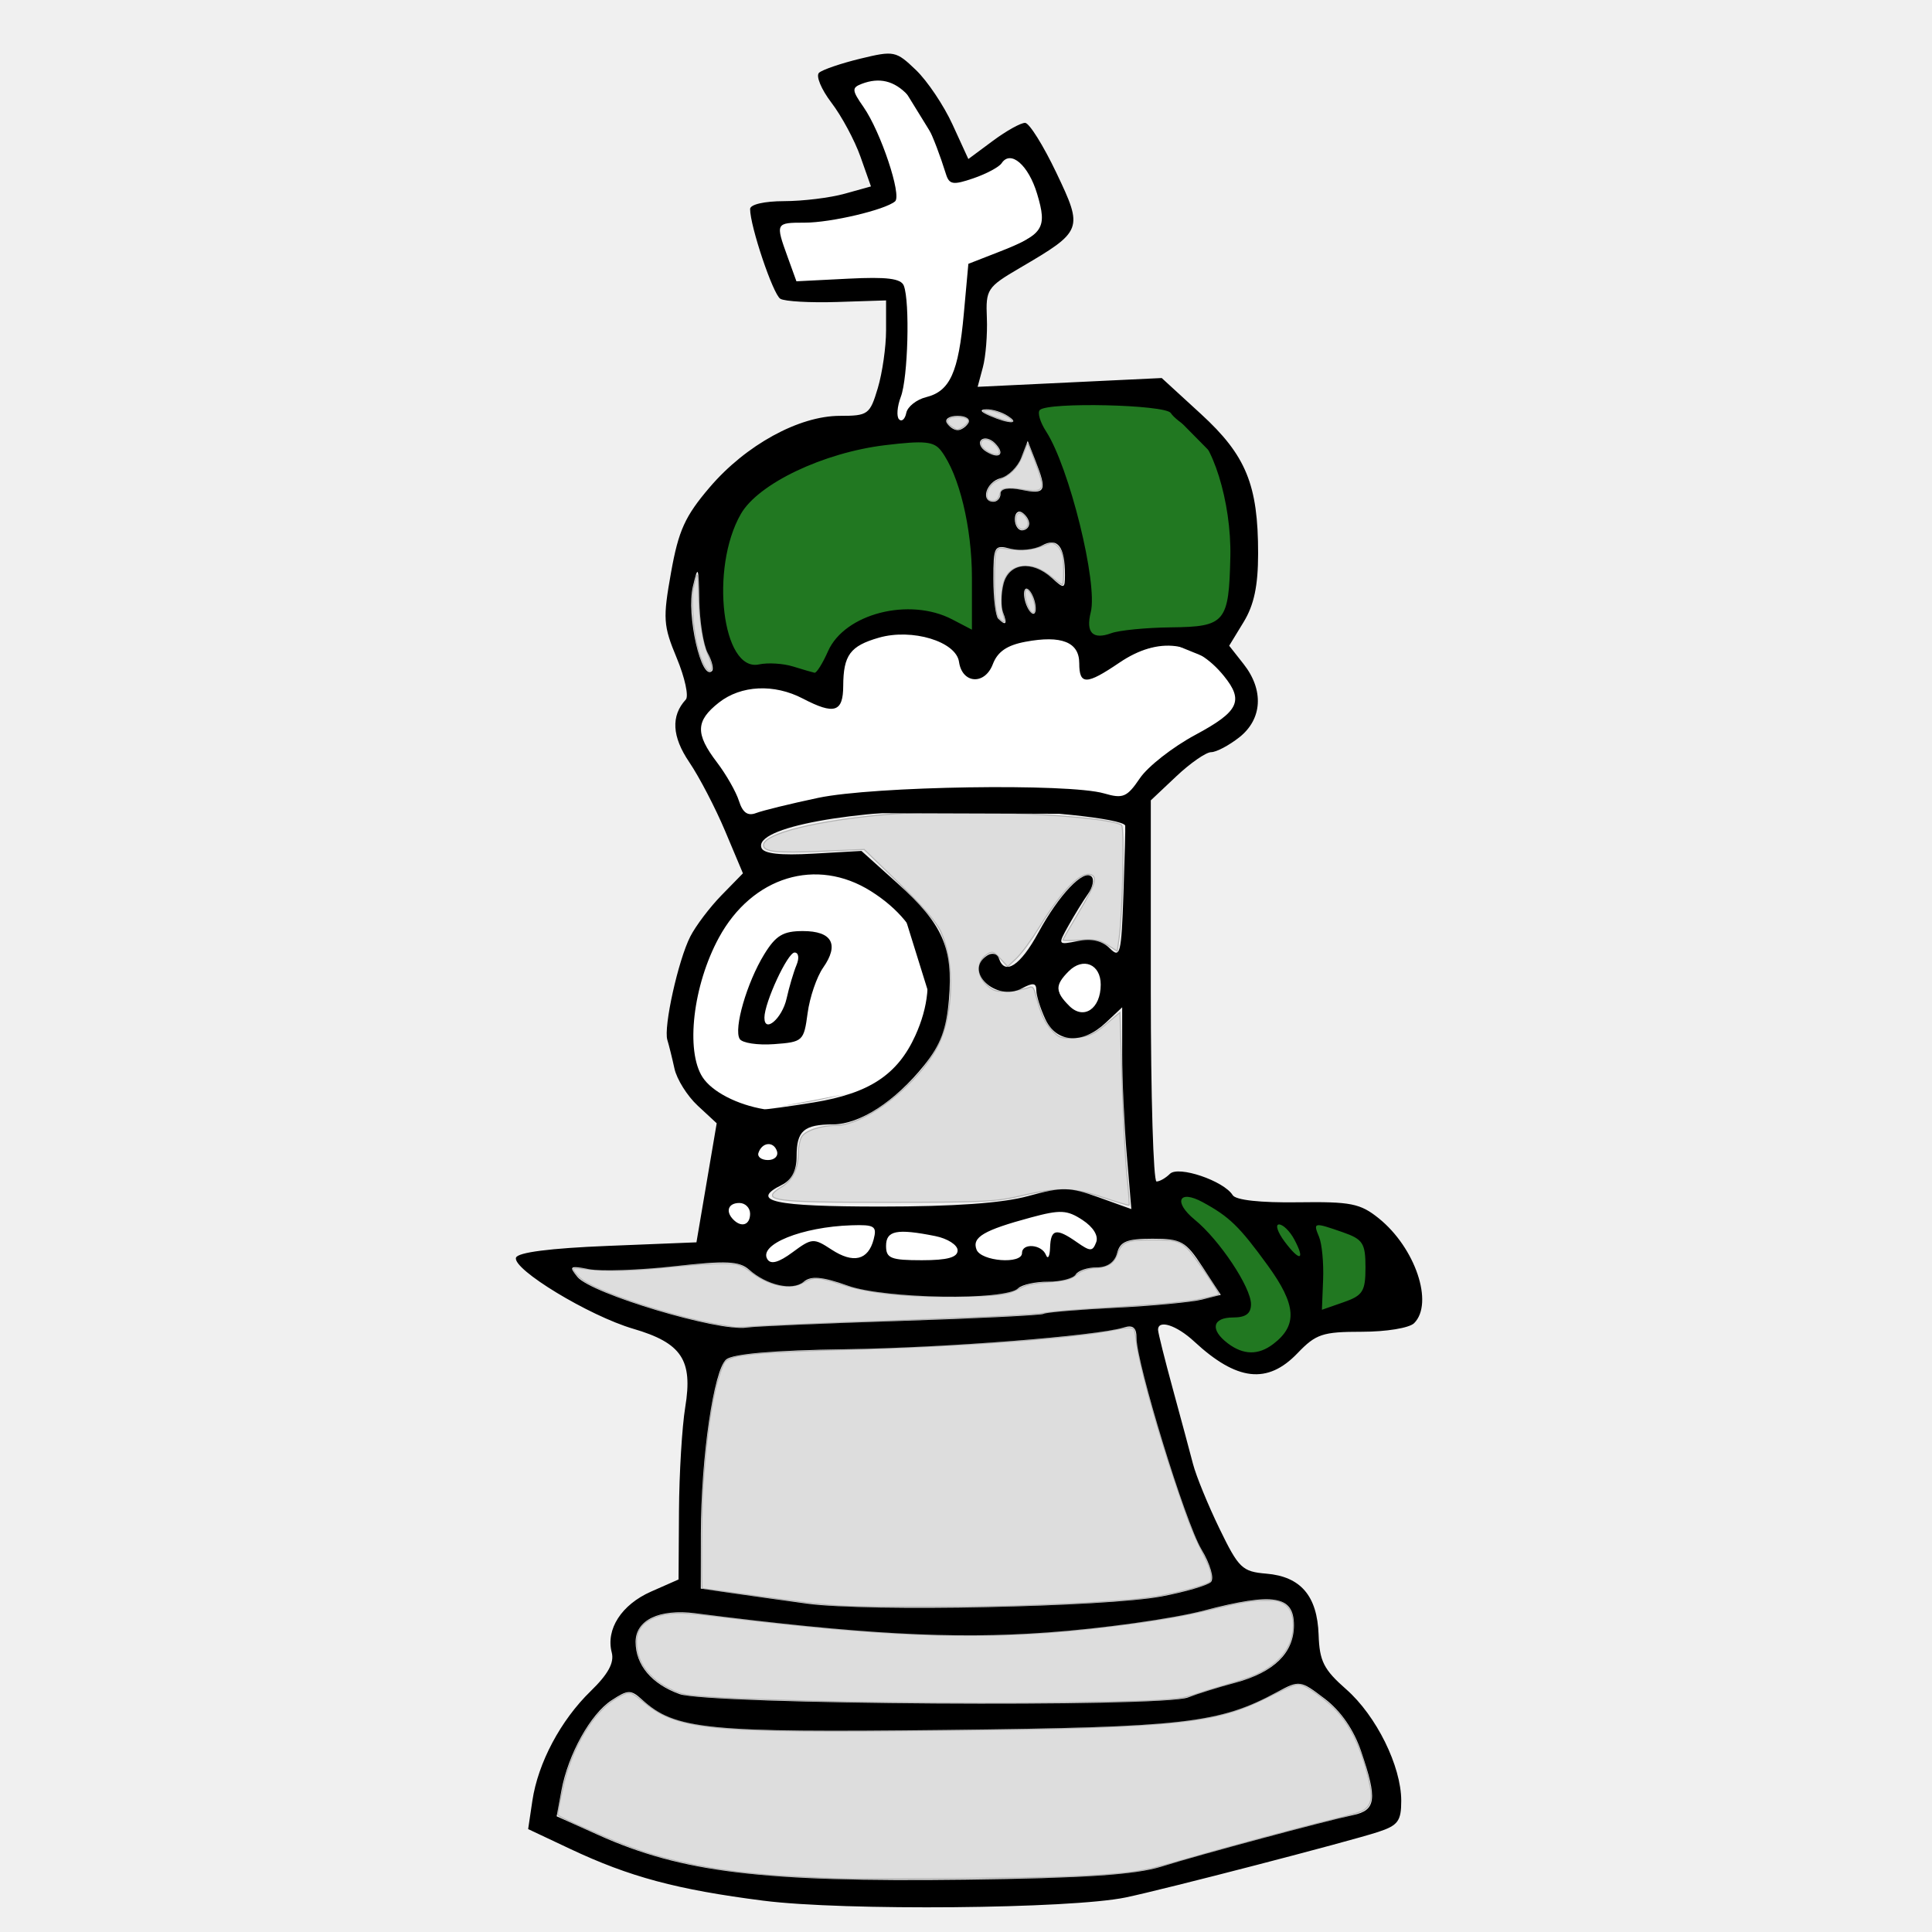
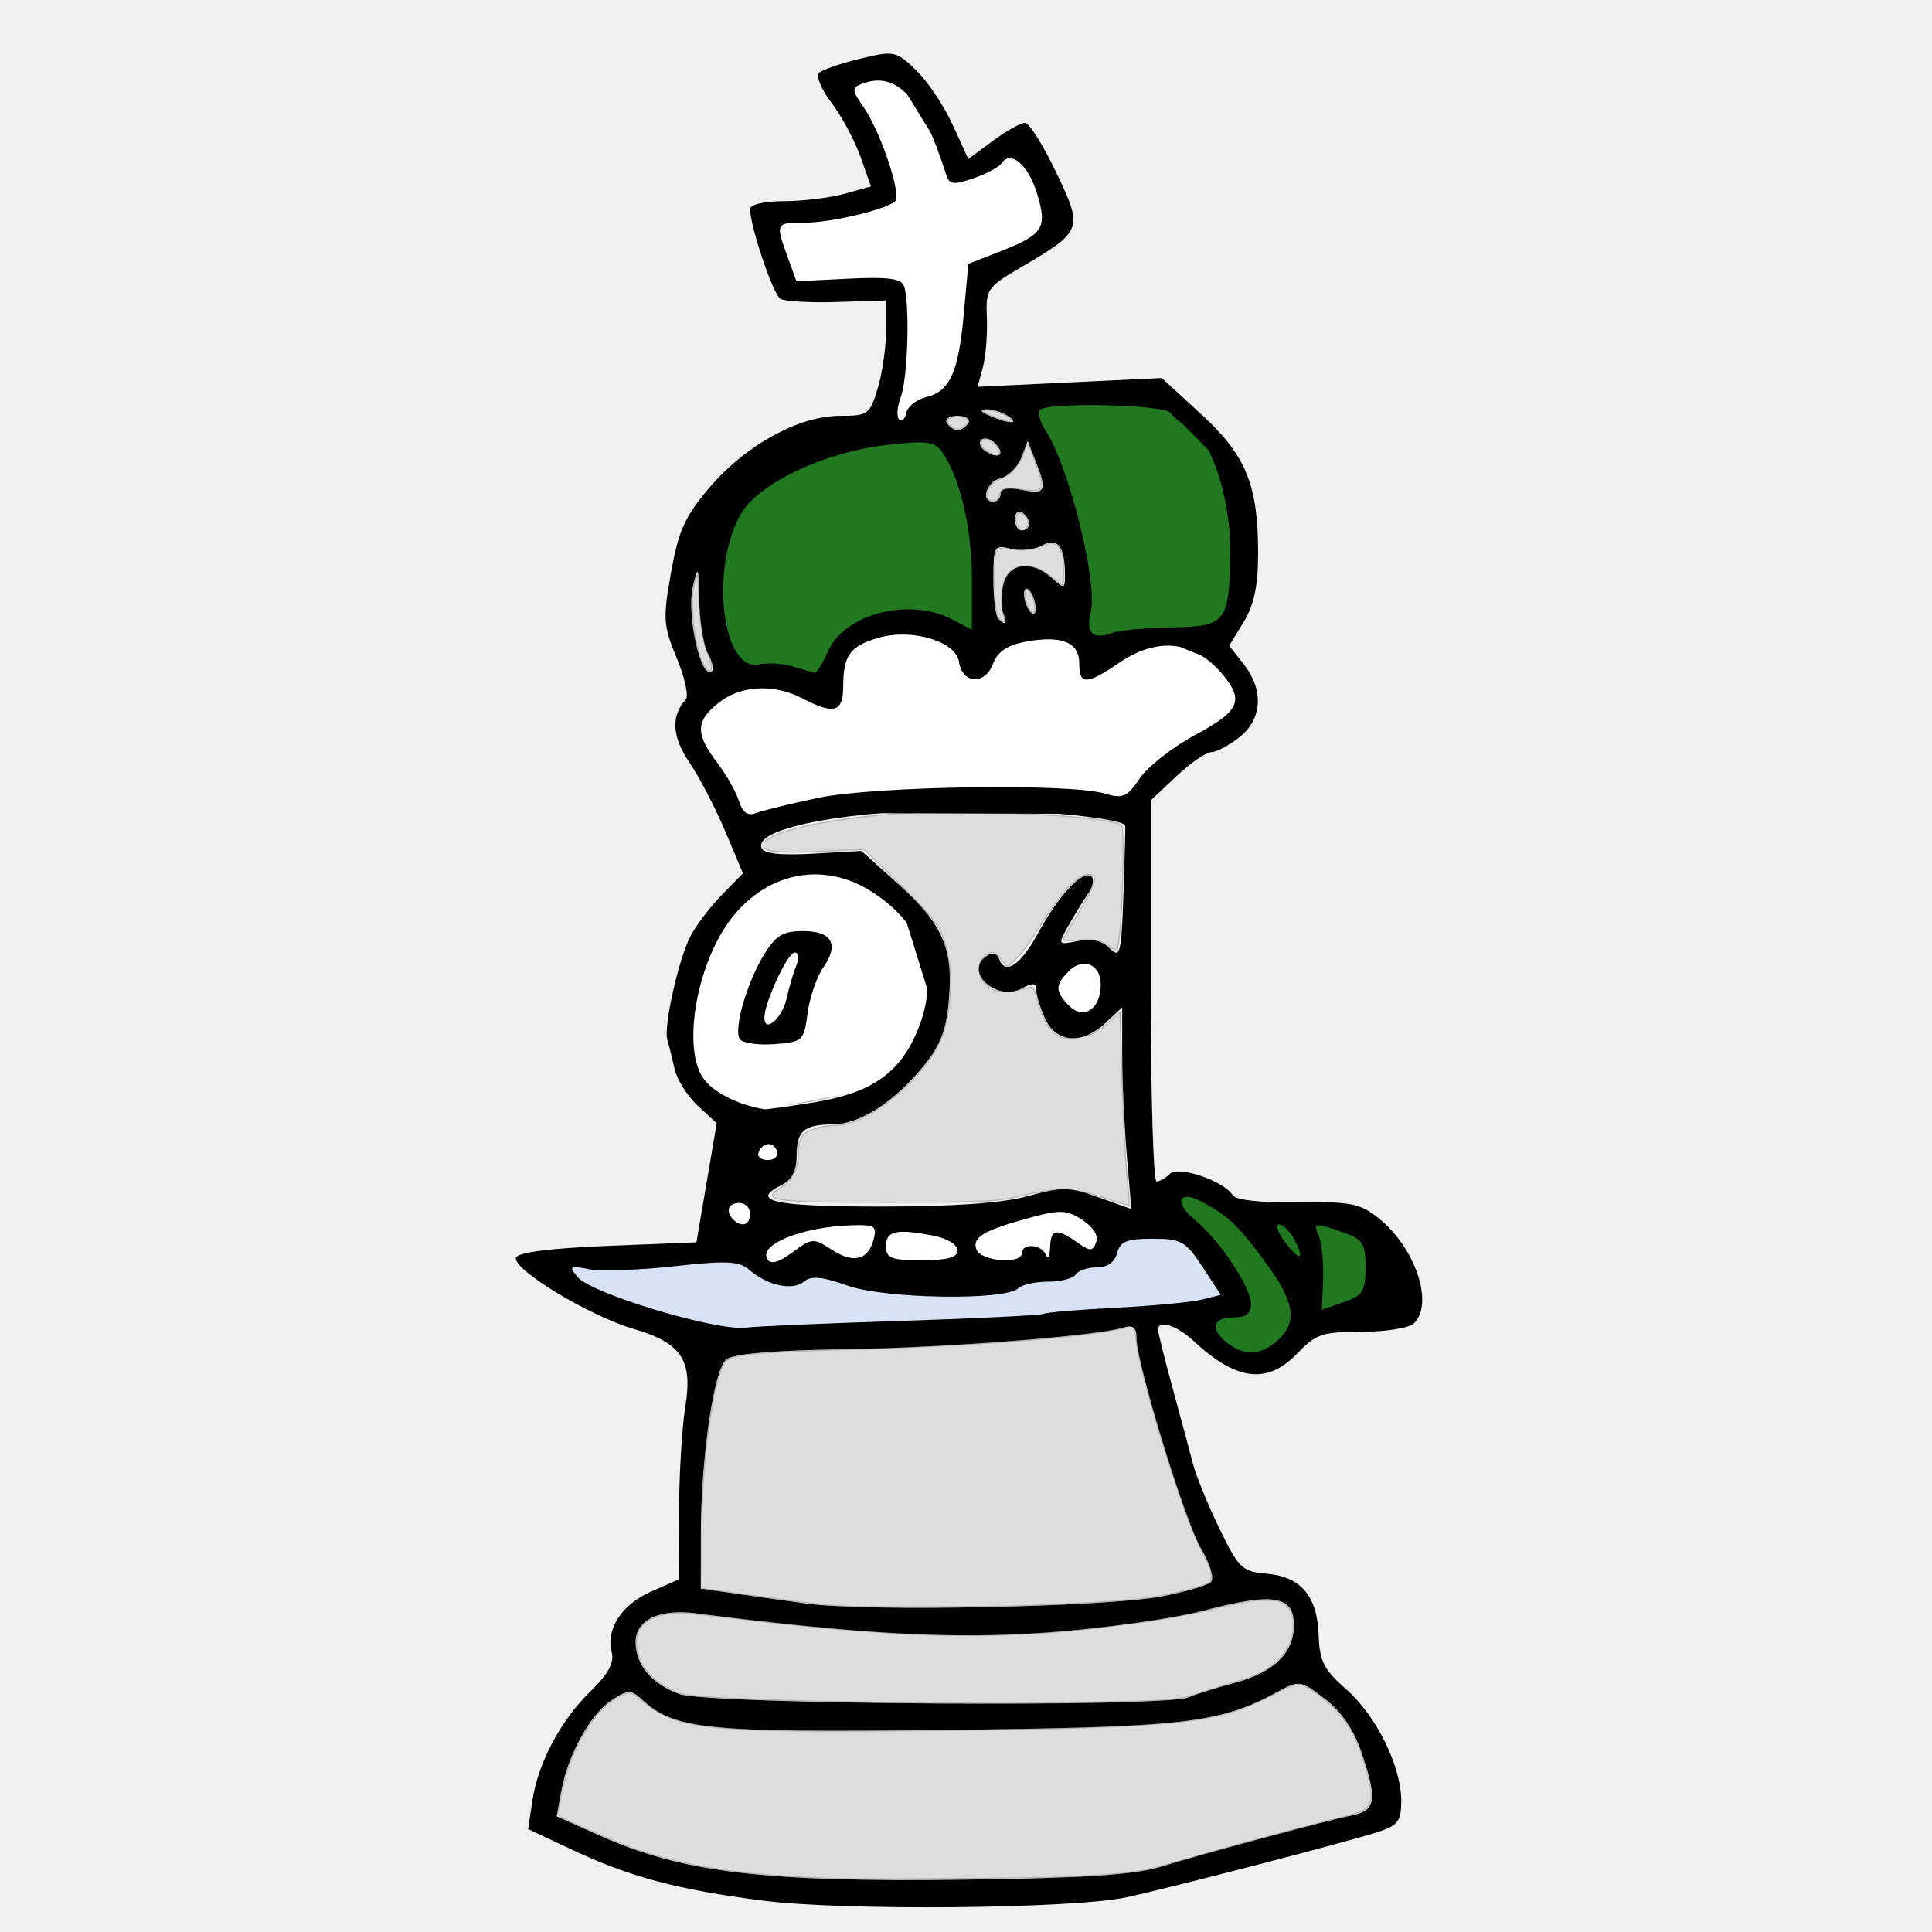
<svg xmlns="http://www.w3.org/2000/svg" id="svg2818" version="1.1" width="270" height="270">
  <defs id="defs2822">
    </defs>
  <path style="fill:#dddddd;fill-opacity:1;stroke:#b3b3b3;stroke-width:0.144;stroke-miterlimit:4;stroke-opacity:1;stroke-dasharray:none" d="m 122.735,11.586 c -0.217,0.003 -0.43,0.032 -0.656,0.062 -0.905,0.121 -1.803,0.365 -2,0.562 -0.208,0.208 0.541,2.185 1.812,4.688 2.154,4.24 3.846,9.743 3.375,10.969 -0.515,1.341 -9.284,3.524 -14.188,3.531 -0.884,0.001 -1.633,0.227 -1.75,0.531 -0.112,0.291 0.317,2.006 0.938,3.781 l 1.125,3.219 7.188,0 c 4.88,0 7.336,0.151 7.656,0.469 0.717,0.712 0.969,8.371 0.406,12.312 -0.271,1.897 -0.606,4.276 -0.719,5.281 l -0.188,1.812 0.844,-1.312 c 0.547,-0.858 1.633,-1.667 3.094,-2.312 1.906,-0.843 2.364,-1.273 3.031,-2.781 0.753,-1.703 1.688,-7.056 2.25,-13 0.234,-2.471 0.363,-2.807 1.281,-3.156 4.241,-1.612 7.364,-3.114 8.188,-3.938 0.848,-0.848 0.927,-1.212 0.719,-2.969 -0.258,-2.18 -2.075,-5.922 -3.219,-6.625 -0.521,-0.32 -0.885,-0.285 -1.406,0.094 -1.621,1.177 -5.197,2.65 -6.531,2.688 -1.352,0.038 -1.497,-0.083 -2.25,-2 -3.487,-8.879 -5.751,-11.956 -9,-11.906 z m 33.969,45.438 c -1.476,-0.019 -3.187,0.003 -4.812,0.031 -3.252,0.057 -6.195,0.194 -6.375,0.375 -0.135,0.135 0.477,1.782 1.375,3.656 3.171,6.617 5.719,16.933 5.719,23.281 0,2.059 0.101,3.882 0.25,4.031 0.354,0.354 0.571,0.324 2.875,-0.156 1.072,-0.223 4.416,-0.56 7.438,-0.75 3.377,-0.213 5.828,-0.565 6.375,-0.906 1.59,-0.993 1.918,-2.594 1.906,-9.094 -0.009,-5.101 -0.162,-6.602 -0.938,-9.312 -1.351,-4.722 -2.625,-6.83 -5.469,-8.938 -2.053,-1.522 -2.831,-1.842 -4.906,-2.062 -0.72,-0.076 -1.961,-0.137 -3.438,-0.156 z m -18.781,0.281 c -0.132,8.64e-4 -0.256,0.032 -0.344,0.062 -0.245,0.086 -0.234,0.108 0.125,0.344 0.218,0.143 1.015,0.486 1.781,0.75 0.766,0.264 1.559,0.468 1.75,0.469 l 0.344,0 -0.312,-0.344 c -0.576,-0.613 -2.421,-1.287 -3.344,-1.281 z m -4.312,0.938 c -1.45,0.105 -1.629,0.822 -0.406,1.531 0.63,0.365 0.49,0.333 1.062,0.094 0.446,-0.186 1.094,-0.829 1.094,-1.094 0,-0.308 -0.928,-0.591 -1.75,-0.531 z m 4,3.156 c -0.338,0.038 -0.531,0.276 -0.531,0.625 0,0.347 0.553,0.9 1.219,1.25 0.237,0.125 0.65,0.247 0.906,0.25 0.405,0.005 0.469,-0.061 0.469,-0.375 0,-0.526 -1.038,-1.603 -1.656,-1.719 -0.142,-0.027 -0.294,-0.044 -0.406,-0.031 z m 5.969,0.594 c -0.028,0.009 -0.074,0.048 -0.094,0.125 -0.051,0.201 -0.31,0.917 -0.594,1.594 -0.65,1.553 -1.542,2.545 -2.906,3.156 -0.519,0.233 -1.096,0.546 -1.281,0.719 -0.694,0.646 -1.012,1.721 -0.625,2.188 0.248,0.299 1.069,0.28 1.344,-0.031 0.122,-0.138 0.258,-0.462 0.312,-0.719 0.055,-0.257 0.229,-0.547 0.375,-0.625 0.343,-0.184 1.743,-0.185 2.719,0 0.42,0.08 1.105,0.146 1.531,0.156 1.666,0.038 1.645,-0.61 -0.219,-5.375 -0.353,-0.903 -0.479,-1.215 -0.562,-1.188 z m -15.531,0.188 c -0.831,0.028 -1.839,0.108 -2.844,0.188 -6.487,0.512 -14.207,3.271 -18.656,6.688 -3.686,2.83 -5.356,7.709 -5.031,14.812 0.151,3.303 0.382,4.554 1.125,6 1.289,2.509 1.832,2.814 5.094,2.875 1.563,0.029 3.286,0.192 3.844,0.375 1.884,0.617 2.527,0.271 4.031,-2.219 0.812,-1.344 2.191,-2.914 3.094,-3.531 3.855,-2.638 10.271,-3.062 14.438,-0.969 1.138,0.571 2.125,1.031 2.219,1.031 0.442,0 0.105,-10.745 -0.438,-13.844 -1.117,-6.387 -3.26,-11.106 -5.156,-11.375 -0.255,-0.036 -0.888,-0.06 -1.719,-0.031 z m 14.406,9.5 c -0.099,0.009 -0.175,0.05 -0.25,0.125 -0.328,0.328 -0.299,1.353 0.062,1.812 0.34,0.432 0.775,0.501 1.156,0.156 0.341,-0.309 0.354,-0.833 0,-1.406 -0.284,-0.46 -0.673,-0.715 -0.969,-0.688 z m 4.5,4.219 c -0.178,0.009 -0.399,0.09 -0.844,0.25 -2.172,0.78 -2.831,0.836 -5.75,0.5 -0.776,-0.089 -0.809,-0.075 -1.062,0.312 -0.23,0.351 -0.271,0.783 -0.312,3.219 -0.046,2.681 0.111,5.067 0.406,5.844 0.072,0.191 0.292,0.478 0.469,0.625 0.6,0.501 0.643,0.357 0.312,-0.875 -0.265,-0.986 -0.256,-2.973 0,-4.062 0.409,-1.737 1.485,-2.608 3.219,-2.594 1.234,0.01 2.197,0.411 3.75,1.656 0.668,0.536 1.261,0.966 1.344,0.938 0.096,-0.033 0.163,-0.747 0.156,-1.969 -0.009,-1.668 -0.064,-2.018 -0.344,-2.656 -0.224,-0.512 -0.48,-0.821 -0.812,-1 -0.233,-0.126 -0.353,-0.196 -0.531,-0.188 z m -49.531,4.469 c -0.067,-0.06 -0.16,0.249 -0.375,1.156 -0.301,1.272 -0.321,1.621 -0.25,3.719 0.112,3.291 0.857,6.62 1.781,8.031 0.225,0.344 0.441,0.529 0.594,0.5 0.431,-0.082 0.368,-0.845 -0.188,-2.188 -0.839,-2.028 -1.325,-5.292 -1.375,-9.25 -0.009,-0.75 -0.07,-1.576 -0.125,-1.812 -0.021,-0.092 -0.04,-0.136 -0.062,-0.156 z m 46.094,2 c -0.047,-0.01 -0.086,0.007 -0.125,0.031 -0.359,0.222 -0.022,2.031 0.531,2.875 0.526,0.802 0.893,0.194 0.625,-1 -0.214,-0.954 -0.704,-1.834 -1.031,-1.906 z m -17.688,6.75 c -1.316,0.025 -2.576,0.203 -3.562,0.531 -3.024,1.004 -3.777,2.024 -4.188,5.688 -0.19,1.697 -0.459,3.25 -0.594,3.469 -0.44,0.713 -2.115,0.421 -5.156,-0.906 -4.085,-1.783 -7.772,-1.859 -10.562,-0.219 -4.053,2.383 -4.402,4.219 -1.625,8.313 0.878,1.295 2.171,3.511 2.875,4.906 0.704,1.396 1.536,2.531 1.844,2.531 0.308,0 2.83,-0.558 5.594,-1.219 6.324,-1.511 11.064,-1.954 24.188,-2.281 9.565,-0.238 15.88,0.022 20.812,0.875 1.28,0.221 1.605,0.093 2.656,-1.094 2.653,-2.995 4.654,-4.621 8.938,-7.281 5.996,-3.723 6.422,-4.78 3.375,-8.25 -2.006,-2.285 -4.364,-3.494 -6.969,-3.562 -2.557,-0.067 -3.969,0.429 -7.438,2.594 -1.362,0.85 -3.061,1.644 -3.75,1.781 -1.196,0.239 -1.247,0.185 -1.5,-1.312 -0.462,-2.731 -0.652,-3.041 -2.125,-3.656 -1.016,-0.425 -2.038,-0.542 -3.5,-0.344 -3.456,0.469 -5.027,1.301 -6.188,3.281 -1.732,2.956 -3.672,2.859 -5.188,-0.281 -0.506,-1.048 -1.41,-2.098 -2.219,-2.562 -1.214,-0.697 -3.526,-1.042 -5.719,-1 z m 7.156,24.375 c -3.336,0.003 -6.432,0.109 -8.844,0.312 -9.92,0.836 -17.438,2.688 -17.438,4.312 0,0.928 1.86,1.115 8.125,0.844 l 5.938,-0.25 4.906,4.75 c 3.283,3.196 5.18,5.404 5.781,6.688 1.996,4.261 1.844,11.567 -0.344,15.938 -2.676,5.346 -10.104,11.169 -14.25,11.188 -2.153,0.009 -4.384,0.767 -4.844,1.625 -0.226,0.422 -0.438,1.362 -0.438,2.125 0,2.221 -0.757,3.859 -2.25,4.781 -3.236,2 -1.757,2.239 15.25,2.219 13.399,-0.016 14.682,-0.104 18.25,-0.938 5.099,-1.191 7.255,-1.127 11.406,0.281 1.888,0.64 3.5,1.114 3.562,1.062 0.063,-0.052 -0.081,-1.993 -0.312,-4.312 -0.231,-2.319 -0.542,-8.342 -0.688,-13.406 l -0.281,-9.219 -1.969,1.656 c -1.662,1.401 -2.317,1.689 -4.188,1.844 -2.058,0.171 -2.313,0.105 -3.375,-1.031 -1.025,-1.097 -1.501,-2.152 -2.344,-5.281 -0.188,-0.698 -0.408,-0.883 -0.906,-0.656 -0.371,0.169 -1.598,0.38 -2.719,0.469 -1.753,0.138 -2.181,0.029 -3.156,-0.875 -1.387,-1.285 -1.396,-3.266 0,-4.188 0.827,-0.546 0.979,-0.503 1.938,0.531 l 1.031,1.125 1.25,-1.188 c 0.683,-0.652 2.092,-2.575 3.125,-4.25 3.255,-5.276 5.856,-7.92 7.281,-7.406 0.91,0.328 0.55,1.448 -1.719,5.25 -1.228,2.058 -2.219,3.788 -2.219,3.875 0,0.087 1.079,0.096 2.406,0 1.955,-0.141 2.681,-0.012 3.812,0.688 l 1.375,0.875 0.25,-1.75 c 0.519,-3.811 0.774,-15.609 0.344,-15.875 -1.65,-1.02 -13.742,-1.823 -23.75,-1.812 z m -19.344,9.062 c -5.418,0.17 -10.549,3.763 -13.594,10.094 -2.496,5.19 -3.554,12.547 -2.312,16.188 0.704,2.064 3.366,4.243 6.344,5.188 1.348,0.427 2.483,0.769 2.531,0.781 0.048,0.013 2.091,-0.249 4.562,-0.594 11.03,-1.538 15.587,-4.96 17.719,-13.281 1.641,-6.407 -1.319,-12.59 -7.875,-16.438 -2.402,-1.41 -4.912,-2.015 -7.375,-1.938 z m -1.469,7.438 c 1.444,-0.036 2.834,0.24 3.469,0.875 1.098,1.098 1.033,1.612 -0.594,5 -0.771,1.605 -1.664,4.298 -2,5.969 -0.654,3.257 -1.276,4.062 -3.125,4.062 -0.609,0 -1.359,0.05 -1.656,0.125 -0.596,0.149 -2.855,-0.027 -4.281,-0.344 -0.755,-0.168 -0.906,-0.48 -0.906,-1.781 0,-3.539 3.088,-10.919 5.375,-12.844 0.798,-0.671 2.275,-1.026 3.719,-1.062 z m -1.094,3.25 c -0.418,0.102 -1.201,1.246 -2.125,3.125 -1.465,2.978 -2.179,5.35 -1.938,6.312 0.141,0.562 0.615,0.478 1.312,-0.25 0.812,-0.847 1.251,-1.843 1.844,-4.062 0.274,-1.026 0.671,-2.345 0.875,-2.938 0.429,-1.242 0.48,-1.966 0.188,-2.156 -0.044,-0.029 -0.097,-0.046 -0.156,-0.031 z m 40.469,1.781 c -0.932,0.046 -2.023,0.738 -2.75,1.969 -0.735,1.244 -0.659,1.63 0.688,3.125 2.141,2.378 4.903,-0.43 3.781,-3.844 -0.238,-0.725 -0.74,-1.125 -1.344,-1.219 -0.126,-0.019 -0.242,-0.038 -0.375,-0.031 z m -43.844,25.219 c -0.525,-0.033 -1.406,0.612 -1.406,1.125 0,0.196 0.473,0.375 1.031,0.375 1.031,0 1.415,-0.93 0.594,-1.438 -0.057,-0.035 -0.144,-0.058 -0.219,-0.062 z m 58.25,7.125 c -0.125,0.006 -0.258,0.018 -0.375,0.062 -0.862,0.328 -0.288,1.337 2,3.5 2.264,2.14 4.275,4.735 5.875,7.562 1.43,2.526 1.776,4.163 1,5.031 -0.371,0.415 -0.531,0.48 -1.969,0.656 -1.57,0.192 -2.088,0.402 -2.375,0.938 -0.53,0.991 1.853,3.235 3.875,3.656 1.621,0.338 2.957,-0.153 4.688,-1.719 2.088,-1.889 2.084,-4.249 -0.031,-7.812 -1.118,-1.884 -4.585,-6.437 -5.938,-7.781 -1.351,-1.343 -3.318,-2.708 -4.938,-3.469 -0.973,-0.457 -1.438,-0.643 -1.812,-0.625 z m -62.719,0.781 c -0.362,8.6e-4 -0.456,0.043 -0.75,0.188 -0.262,0.129 -0.369,0.205 -0.469,0.375 -0.275,0.47 -0.13,1.019 0.438,1.625 0.316,0.338 0.533,0.513 0.875,0.656 0.286,0.12 0.577,0.104 0.844,-0.031 0.383,-0.193 0.625,-0.663 0.625,-1.281 0,-0.628 -0.346,-1.153 -0.906,-1.406 -0.198,-0.089 -0.335,-0.126 -0.656,-0.125 z m 45.125,1.344 c -1.259,-0.064 -2.95,0.328 -6.062,1.25 -3.78,1.119 -5.235,1.824 -5.688,2.75 -0.233,0.477 -0.222,0.574 -0.031,1.031 0.25,0.598 0.975,1.046 2.281,1.344 1.058,0.241 2.778,0.153 3.375,-0.156 0.257,-0.133 0.472,-0.386 0.531,-0.625 0.14,-0.559 0.463,-0.868 1,-0.969 0.904,-0.17 2.018,0.351 2.469,1.156 0.237,0.423 0.33,0.215 0.469,-1.125 0.141,-1.367 0.277,-1.766 0.719,-1.906 0.565,-0.179 1.231,0.082 2.938,1.156 0.94,0.592 1.825,1.094 1.969,1.094 0.338,0 0.844,-0.82 0.844,-1.375 0,-0.906 -1.182,-2.191 -2.781,-3.031 -0.66,-0.347 -1.276,-0.555 -2.031,-0.594 z m 30.312,1.719 c -0.068,0.014 -0.094,0.059 -0.094,0.156 0,0.606 1.153,2.413 2.219,3.469 0.663,0.657 0.708,0.702 0.75,0.406 0.072,-0.506 -0.906,-2.397 -1.656,-3.188 -0.54,-0.569 -1.014,-0.885 -1.219,-0.844 z m -58.406,0.031 c -0.386,-0.007 -0.844,0.007 -1.375,0.031 -0.66,0.03 -1.547,0.084 -1.969,0.125 -3.595,0.346 -6.904,1.286 -8.656,2.469 -0.417,0.281 -0.911,0.797 -1.031,1.062 -0.231,0.509 -0.071,1.111 0.406,1.375 0.056,0.031 0.201,0.031 0.312,0.031 0.708,0.001 1.326,-0.307 3.625,-1.938 0.709,-0.503 1.409,-0.865 1.812,-0.938 0.627,-0.112 1.254,0.129 2.719,1.062 1.314,0.838 2.226,1.201 3.094,1.25 0.835,0.048 1.426,-0.166 1.969,-0.75 0.686,-0.738 1.287,-2.698 1,-3.25 -0.182,-0.35 -0.748,-0.511 -1.906,-0.531 z m 64.125,0.094 c -0.433,0 -0.463,0.086 -0.031,1.438 0.497,1.556 0.71,3.934 0.594,7.312 l -0.125,2.844 1.938,-0.688 c 2.3,-0.811 2.969,-1.143 3.406,-1.781 0.451,-0.658 0.656,-2.153 0.562,-4.094 -0.087,-1.8 -0.361,-2.613 -1.062,-3.125 -0.775,-0.566 -4.498,-1.906 -5.281,-1.906 z m -58.062,0.844 c -1.373,-0.004 -1.975,0.244 -2.312,0.969 -0.106,0.228 -0.107,0.376 -0.125,0.812 -0.028,0.673 0.034,1.06 0.25,1.344 0.358,0.469 0.971,0.653 2.5,0.75 1.027,0.065 4.098,-0.002 4.844,-0.094 1.148,-0.141 1.803,-0.347 2.094,-0.688 0.347,-0.405 0.292,-0.742 -0.219,-1.25 -0.473,-0.47 -1.138,-0.826 -2.062,-1.094 -0.721,-0.209 -2.19,-0.472 -4.062,-0.719 -0.112,-0.015 -0.516,-0.03 -0.906,-0.031 z m 34.656,1.094 c -3.536,0.003 -4.188,0.268 -4.812,1.938 -0.197,0.528 -0.492,0.996 -0.781,1.25 -0.479,0.42 -1.529,0.75 -2.438,0.75 -0.754,0 -1.904,0.403 -2.406,0.844 -0.72,0.632 -1.474,0.879 -3.188,1.031 -3.037,0.27 -3.703,0.397 -4.75,0.906 -1.284,0.624 -1.348,0.659 -2.719,0.906 -0.76,0.137 -2.723,0.227 -5.812,0.281 -7.214,0.127 -12.425,-0.403 -16.375,-1.656 -3.322,-1.054 -3.875,-1.104 -5.25,-0.375 -0.672,0.356 -1.247,0.542 -1.812,0.594 -1.676,0.152 -3.754,-0.532 -5.562,-1.875 -1.619,-1.203 -1.907,-1.293 -4.375,-1.281 -1.192,0.006 -3.864,0.165 -5.969,0.375 -7.083,0.708 -9.684,0.754 -13.875,0.281 -0.976,-0.11 -0.981,0.126 -0.062,1.094 0.505,0.532 1.071,0.899 2.188,1.438 4.138,1.995 12.671,4.58 17.719,5.375 0.789,0.124 1.584,0.277 1.781,0.312 0.371,0.067 1.109,0.019 5.25,-0.219 1.342,-0.077 6.002,-0.277 10.344,-0.438 21.674,-0.802 25.763,-0.992 28.125,-1.344 1.538,-0.229 3.048,-0.359 10.125,-0.812 5.406,-0.347 8.779,-0.642 10.531,-0.938 1.38,-0.233 3.373,-0.686 3.5,-0.812 0.148,-0.148 -3.616,-5.633 -4.375,-6.375 -1.128,-1.103 -1.756,-1.253 -5,-1.25 z m -3.25,12.281 c -0.392,0.013 -0.967,0.084 -1.75,0.25 -5.671,1.201 -20.996,2.351 -37.625,2.812 -12.743,0.353 -16.206,0.697 -17.031,1.688 -0.332,0.398 -1.014,2.444 -1.406,4.188 -0.775,3.445 -1.372,8.44 -1.719,14.156 -0.157,2.582 -0.208,13.344 -0.062,13.344 0.05,0 3.525,0.474 7.719,1.062 7.287,1.023 10.175,1.353 13.344,1.438 3.98,0.106 18.344,0.059 22.188,-0.062 8.391,-0.266 14.988,-0.655 18.656,-1.094 3.235,-0.387 8.609,-1.734 9.062,-2.281 0.235,-0.283 0.211,-1.13 -0.062,-1.906 -0.117,-0.331 -0.666,-1.534 -1.219,-2.656 -1.167,-2.371 -1.737,-3.81 -3.469,-8.938 -2.832,-8.385 -5.221,-17.049 -5.594,-20.344 -0.079,-0.699 -0.221,-1.359 -0.312,-1.469 -0.113,-0.136 -0.326,-0.2 -0.719,-0.188 z m 19.031,38.094 c -1.912,0.015 -3.419,0.275 -7.594,1.281 -4.021,0.969 -7.682,1.583 -13.781,2.344 -16.422,2.048 -29.562,1.727 -54.844,-1.344 -4.823,-0.586 -6.431,-0.628 -8.031,-0.219 -2.463,0.63 -3.584,1.852 -3.562,3.844 0.029,2.723 1.721,5.039 4.719,6.5 1.366,0.666 1.934,0.81 4.094,1 4.588,0.404 19.774,0.842 31.062,0.906 2.763,0.016 6.574,0.046 8.469,0.062 4.889,0.042 20.445,-0.199 23.688,-0.375 3.478,-0.188 4.762,-0.389 6.188,-0.906 0.632,-0.229 2.353,-0.754 3.844,-1.188 1.491,-0.433 3.211,-0.979 3.812,-1.219 3.819,-1.521 5.906,-4.046 5.906,-7.156 0,-1.675 -0.501,-2.676 -1.594,-3.219 -0.567,-0.281 -0.864,-0.325 -2.375,-0.312 z m 4.531,11.75 c -0.106,0.014 -0.229,0.026 -0.375,0.062 -0.356,0.09 -1.86,0.789 -3.344,1.531 -2.888,1.445 -4.667,2.123 -7.094,2.719 -5.993,1.472 -16.103,1.961 -45.875,2.188 -25.593,0.194 -30.158,-0.334 -34.594,-4 -0.582,-0.481 -1.261,-0.987 -1.531,-1.125 -0.616,-0.314 -1.025,-0.227 -2.406,0.594 -2.759,1.639 -5.356,5.563 -6.844,10.312 -0.402,1.284 -1.281,5.305 -1.281,5.875 0,0.204 0.898,0.658 4.062,2.062 5.715,2.536 8.667,3.562 13.156,4.594 4.975,1.144 10.309,1.814 17.312,2.125 1.895,0.084 3.808,0.159 4.281,0.188 2.47,0.147 28.332,-0.05 32.375,-0.25 8.962,-0.444 10.235,-0.623 15.938,-2.281 6.356,-1.848 16.198,-4.512 22.031,-5.938 1.5,-0.367 2.969,-0.8 3.281,-0.969 1.291,-0.698 1.517,-1.846 0.875,-4.469 -1.081,-4.414 -2.405,-7.252 -4.469,-9.531 -0.979,-1.081 -3.376,-2.934 -4.469,-3.438 -0.514,-0.237 -0.713,-0.292 -1.031,-0.25 z" id="path2869" />
  <path style="fill:#ffffff;stroke:#000000;stroke-width:1px;stroke-linecap:butt;stroke-linejoin:miter;stroke-opacity:1" d="m 103.922,116.701 c -0.287,-0.718 -7.751,-14.497 -7.751,-14.497 0,0 5.024,-7.32 5.598,-7.32 0.574,0 13.206,1.722 13.923,1.005 0.718,-0.718 2.584,-6.316 2.584,-6.316 l 10.191,-2.584 9.186,3.732 10.478,-3.445 c 0,0 5.167,4.593 5.742,4.45 0.574,-0.144 9.617,-2.44 9.617,-2.44 l 8.469,3.445 2.44,6.603 -8.899,6.316 c 0,0 -7.033,7.608 -7.608,7.608 -0.574,0 -44.066,-0.144 -44.066,-0.144" id="path2813" />
  <path style="fill:#ffffff;stroke:#000000;stroke-width:1px;stroke-linecap:butt;stroke-linejoin:miter;stroke-opacity:1" d="m 146.696,135.648 c -0.144,0.574 2.153,7.177 2.153,7.177 l 4.593,-1.005 c 0,0 2.727,-4.88 2.584,-5.454 -0.144,-0.574 -3.876,-3.014 -3.876,-3.014" id="path2815" />
  <path style="fill:#ffffff;stroke:#000000;stroke-width:1px;stroke-linecap:butt;stroke-linejoin:miter;stroke-opacity:1" d="m 102.343,155.887 -6.459,-5.742 0.431,-13.206 7.32,-12.775 11.914,-3.732 10.909,6.029 4.737,15.215 -5.454,9.761" id="path2817" />
  <path style="fill:#ffffff;stroke:#000000;stroke-width:1px;stroke-linecap:butt;stroke-linejoin:miter;stroke-opacity:1" d="m 110.237,157.61 -0.718,6.172 -3.876,1.866 0.861,5.024 -3.588,3.158 c 0,0 -2.871,-2.153 -2.871,-3.014 0,-0.861 3.732,-13.636 3.732,-13.636" id="path2819" />
  <path style="fill:#ffffff;stroke:#000000;stroke-width:1px;stroke-linecap:butt;stroke-linejoin:miter;stroke-opacity:1" d="m 114.543,169.523 -7.32,2.01 -1.579,5.311 5.454,1.005 3.014,-1.005 17.512,2.44 c 0,0 19.521,-3.301 20.382,-3.301 0.861,0 4.019,-3.876 4.019,-3.876 l -7.32,-4.45 -17.942,3.876" id="path2821" />
  <path style="fill:#217821;stroke:#000000;stroke-width:1px;stroke-linecap:butt;stroke-linejoin:miter;stroke-opacity:1;fill-opacity:1" d="m 165.499,165.504 -2.44,3.445 9.474,12.775 -4.019,3.301 3.732,5.167 5.742,0 c 0,0 4.593,-4.593 5.311,-5.024 0.718,-0.431 11.77,-2.153 11.914,-2.727 0.144,-0.574 -5.024,-11.627 -5.024,-11.627 l -16.507,-1.579 -8.182,-3.732 z" id="path2823" />
  <path style="fill:#217821;stroke:#000000;stroke-width:1px;stroke-linecap:butt;stroke-linejoin:miter;stroke-opacity:1;fill-opacity:1" d="m 115.261,96.462 c -0.861,-0.287 -7.32,-2.01 -7.895,-2.01 -0.574,0 -5.024,0.574 -5.024,0.574 0,0 -3.445,-8.612 -3.301,-9.186 0.144,-0.574 1.292,-16.22 1.292,-16.22 0,0 19.091,-9.186 19.808,-9.474 0.718,-0.287 10.191,0.431 10.765,0.718 0.574,0.287 5.598,10.191 5.598,10.191 l 0.574,20.526 -8.469,-3.876 -6.172,-0.144 -6.029,4.45" id="path3597" />
  <path style="fill:#217821;stroke:#000000;stroke-width:1px;stroke-linecap:butt;stroke-linejoin:miter;stroke-opacity:1;fill-opacity:1" d="m 142.39,56.272 c 0.287,0.718 6.316,13.493 6.316,13.493 l 2.01,15.502 0.861,4.593 2.871,1.292 6.172,-1.866 c 0,0 9.33,0.287 9.761,-0.287 0.431,-0.574 3.876,-8.325 3.732,-9.043 -0.144,-0.718 -1.579,-14.067 -1.579,-14.067 L 161.05,54.262" id="path3599" />
  <path style="fill:#ffffff;stroke:#000000;stroke-width:1px;stroke-linecap:butt;stroke-linejoin:miter;stroke-opacity:1" d="m 125.309,40.913 -1.866,18.516 4.737,0.144 6.746,-5.454 2.01,-15.933 10.765,-6.746 -4.593,-11.77 -9.186,4.163 -8.756,-14.21 -8.756,1.866 7.177,15.502 -16.65,3.158 c 0,0 3.014,10.765 3.732,10.765 0.718,0 11.914,-0.574 11.914,-0.574" id="path3601" />
+   <path style="fill:#d7e3f4;stroke:#000000;stroke-width:1px;stroke-linecap:butt;stroke-linejoin:miter;stroke-opacity:1;fill-opacity:1" d="m 75.514,176.521 28.216,-1.725 c 0,0 5.684,3.248 6.293,3.146 0.609,-0.101 12.18,-0.304 12.18,-0.304 0,0 29.13,-1.218 29.637,-1.421 0.507,-0.203 4.263,-3.857 4.77,-4.06 0.507,-0.203 10.048,0 10.048,0 l 5.785,10.353 -32.986,3.451 -41.411,1.928 -16.747,-6.902" id="path2835" />
  <path style="fill:#000000" d="m 106.695,265.626 c -12.112,-1.551 -18.706,-3.32 -27.052,-7.257 l -5.833,-2.751 0.586,-3.94 c 0.791,-5.314 3.95,-11.258 8.154,-15.341 2.439,-2.369 3.315,-3.974 2.943,-5.396 -0.852,-3.257 1.366,-6.691 5.496,-8.514 l 3.84,-1.694 0.06,-9.558 c 0.033,-5.257 0.427,-11.796 0.876,-14.533 1.08,-6.587 -0.496,-8.961 -7.27,-10.945 -6.171,-1.807 -16.916,-8.325 -16.382,-9.937 0.244,-0.738 4.774,-1.32 12.798,-1.643 l 12.419,-0.5 1.415,-8.319 1.415,-8.319 -2.654,-2.461 c -1.46,-1.353 -2.922,-3.685 -3.249,-5.181 -0.327,-1.496 -0.774,-3.298 -0.994,-4.005 -0.555,-1.79 1.521,-11.151 3.204,-14.448 0.767,-1.503 2.737,-4.105 4.377,-5.783 l 2.982,-3.051 -2.483,-5.899 c -1.366,-3.244 -3.622,-7.578 -5.014,-9.63 -2.427,-3.576 -2.588,-6.488 -0.486,-8.757 0.434,-0.469 -0.135,-3.076 -1.264,-5.795 -1.893,-4.554 -1.955,-5.497 -0.797,-11.98 1.048,-5.864 1.948,-7.846 5.402,-11.892 5.035,-5.898 12.472,-9.981 18.183,-9.981 3.946,0 4.201,-0.186 5.304,-3.866 0.637,-2.126 1.158,-5.757 1.158,-8.067 l 0,-4.201 -6.845,0.222 c -3.765,0.122 -7.335,-0.081 -7.934,-0.451 -1.022,-0.631 -4.221,-10.136 -4.221,-12.54 0,-0.64 1.976,-1.098 4.75,-1.102 2.612,-0.003 6.413,-0.467 8.444,-1.032 l 3.694,-1.026 -1.464,-4.15 c -0.805,-2.282 -2.632,-5.681 -4.06,-7.553 -1.428,-1.872 -2.206,-3.754 -1.73,-4.183 0.476,-0.429 3.067,-1.313 5.758,-1.966 4.724,-1.145 4.992,-1.091 7.783,1.583 1.59,1.523 3.888,4.945 5.107,7.605 l 2.217,4.835 3.444,-2.554 c 1.894,-1.405 3.919,-2.529 4.5,-2.498 0.581,0.031 2.537,3.162 4.348,6.958 3.796,7.959 3.722,8.15 -5.105,13.323 -4.561,2.673 -4.765,2.982 -4.6,6.98 0.095,2.301 -0.157,5.408 -0.559,6.905 l -0.731,2.722 12.864,-0.615 12.864,-0.615 5.487,5.03 c 6.3,5.775 7.989,9.899 7.983,19.49 -0.003,4.521 -0.566,7.188 -2.023,9.578 l -2.02,3.313 2.023,2.572 c 2.855,3.629 2.611,7.695 -0.612,10.23 -1.449,1.14 -3.217,2.073 -3.929,2.073 -0.712,0 -2.901,1.516 -4.865,3.368 l -3.571,3.368 0,26.632 c 0,14.648 0.36,26.632 0.8,26.632 0.44,0 1.281,-0.481 1.868,-1.068 1.181,-1.181 7.538,0.976 8.776,2.978 0.427,0.691 3.872,1.069 9.085,0.996 7.425,-0.104 8.736,0.155 11.326,2.238 5.11,4.111 7.728,11.873 4.944,14.656 -0.672,0.672 -3.892,1.2 -7.313,1.2 -5.487,0 -6.407,0.307 -8.987,3 -4.192,4.375 -8.471,3.89 -14.433,-1.638 -2.476,-2.296 -5.085,-3.129 -5.05,-1.612 0.009,0.412 0.938,4.125 2.064,8.25 1.126,4.125 2.397,8.85 2.825,10.5 0.428,1.65 2.087,5.7 3.686,9 2.69,5.549 3.182,6.023 6.552,6.304 4.807,0.401 7.125,3.113 7.309,8.548 0.124,3.683 0.72,4.86 3.846,7.605 4.221,3.706 7.702,10.753 7.702,15.593 0,2.833 -0.456,3.445 -3.25,4.36 -4.04,1.324 -29.829,8.013 -35.25,9.143 -7.685,1.602 -39.447,1.887 -50.634,0.455 z m 55.634,-4.771 c 5.698,-1.761 22.631,-6.312 26.75,-7.189 3.229,-0.688 3.425,-2.209 1.146,-8.898 -1.041,-3.054 -2.825,-5.638 -5.084,-7.361 -3.413,-2.603 -3.541,-2.621 -6.653,-0.946 -8.131,4.379 -12.826,4.917 -46.27,5.299 -33.651,0.385 -37.851,-0.035 -42.506,-4.248 -1.552,-1.404 -1.955,-1.395 -4.237,0.101 -2.961,1.94 -6.065,7.522 -7.012,12.61 l -0.671,3.605 5.824,2.614 c 11.665,5.235 22.866,6.6 51.212,6.242 16.808,-0.212 23.765,-0.675 27.5,-1.83 z m 3.703,-23.636 c 1.263,-0.495 4.235,-1.421 6.604,-2.057 5.404,-1.453 8.193,-4.184 8.193,-8.024 0,-4.151 -2.826,-4.616 -12.554,-2.068 -4.357,1.141 -14.228,2.524 -21.935,3.072 -13.307,0.947 -25.996,0.254 -49.155,-2.682 -5.057,-0.641 -8.357,0.94 -8.357,4.003 0,3.223 2.233,5.874 6.138,7.287 4.046,1.464 67.455,1.883 71.065,0.469 z m -3.703,-14.116 c 3.3,-0.63 6.399,-1.531 6.886,-2.002 0.51,-0.492 -0.054,-2.449 -1.327,-4.607 -2.273,-3.853 -9.059,-25.968 -9.059,-29.523 0,-1.428 -0.492,-1.838 -1.75,-1.457 -3.968,1.203 -24.74,2.826 -38.948,3.042 -10.005,0.152 -15.691,0.64 -16.639,1.427 -1.742,1.446 -3.527,13.702 -3.544,24.331 l -0.012,7.697 4.197,0.608 c 2.308,0.334 7.122,1.008 10.697,1.497 8.412,1.151 41.743,0.468 49.5,-1.014 z m 15.604,-35.27 c 3.439,-2.619 3.242,-5.472 -0.759,-10.981 -3.964,-5.459 -5.351,-6.808 -9.094,-8.845 -3.345,-1.821 -4.152,-0.036 -1.108,2.452 3.45,2.819 7.856,9.437 7.856,11.8 0,1.318 -0.729,1.86 -2.5,1.86 -2.907,0 -3.26,1.702 -0.75,3.608 2.18,1.655 4.275,1.69 6.354,0.106 z m -52.143,-3.231 c 10.704,-0.345 19.728,-0.792 20.054,-0.993 0.326,-0.201 4.844,-0.583 10.04,-0.847 5.196,-0.264 10.634,-0.778 12.085,-1.143 l 2.637,-0.662 -2.566,-3.92 c -2.344,-3.58 -2.948,-3.92 -6.982,-3.92 -3.575,0 -4.516,0.381 -4.939,2 -0.334,1.276 -1.364,2 -2.847,2 -1.278,0 -2.602,0.45 -2.942,1 -0.34,0.55 -2.076,1 -3.859,1 -1.783,0 -3.668,0.42 -4.191,0.933 -1.763,1.732 -18.54,1.474 -23.771,-0.365 -3.67,-1.291 -5.151,-1.422 -6.202,-0.549 -1.557,1.292 -5.118,0.497 -7.629,-1.704 -1.366,-1.197 -3.184,-1.278 -10.5,-0.466 -4.866,0.54 -10.198,0.722 -11.848,0.405 -2.711,-0.521 -2.867,-0.416 -1.622,1.092 1.942,2.351 19.697,7.664 23.622,7.069 1.1,-0.167 10.758,-0.586 21.462,-0.931 z m 65.038,-7.484 c 0,-3.368 -0.361,-3.93 -3.149,-4.902 -4.096,-1.428 -4.194,-1.409 -3.335,0.652 0.401,0.963 0.655,3.646 0.563,5.963 l -0.167,4.213 3.044,-1.061 c 2.673,-0.932 3.044,-1.525 3.044,-4.866 z m -74.626,-2.491 c 3.053,2 5.129,1.498 5.894,-1.425 0.483,-1.846 0.126,-2.071 -3.111,-1.966 -6.913,0.224 -13.013,2.686 -11.744,4.741 0.476,0.77 1.582,0.466 3.522,-0.969 2.706,-2 2.942,-2.017 5.439,-0.381 z m 17.626,0.116 c 0,-0.756 -1.406,-1.656 -3.125,-2 -5.376,-1.075 -6.875,-0.775 -6.875,1.375 0,1.733 0.667,2 5,2 3.576,0 5,-0.392 5,-1.375 z m 9,0.375 c 0,-1.439 2.739,-1.234 3.338,0.25 0.277,0.688 0.54,0.237 0.583,-1 0.092,-2.636 0.86,-2.792 3.755,-0.764 1.875,1.313 2.187,1.313 2.69,0.002 0.345,-0.9 -0.407,-2.124 -1.915,-3.111 -2.16,-1.416 -3.1,-1.461 -7.218,-0.348 -6.602,1.784 -8.253,2.76 -7.59,4.487 0.633,1.649 6.356,2.086 6.356,0.485 z m 38.046,-1.914 c -0.614,-1.147 -1.571,-2.086 -2.128,-2.086 -0.556,0 -0.203,1.081 0.785,2.402 2.124,2.84 2.93,2.65 1.343,-0.316 z m -76.046,-3.586 c 0,-0.825 -0.675,-1.5 -1.5,-1.5 -1.562,0 -1.984,1.183 -0.833,2.333 1.151,1.151 2.333,0.728 2.333,-0.833 z m 38.836,-2.461 c 4.788,-1.311 5.804,-1.293 9.891,0.177 l 4.554,1.638 -0.641,-7.577 c -0.352,-4.168 -0.641,-10.513 -0.641,-14.101 l 0,-6.523 -2.314,2.174 c -3.25,3.053 -6.877,2.824 -8.436,-0.533 -0.688,-1.48 -1.25,-3.293 -1.25,-4.027 0,-1.026 -0.464,-1.088 -2,-0.265 -3.659,1.958 -8.276,-2.475 -4.809,-4.618 0.655,-0.405 1.368,-0.206 1.583,0.441 0.815,2.446 2.998,1.012 5.524,-3.629 2.878,-5.288 6.321,-8.909 7.423,-7.807 0.39,0.39 0.168,1.474 -0.493,2.411 -0.661,0.936 -1.889,2.93 -2.729,4.43 -1.523,2.72 -1.519,2.726 1.324,2.158 1.894,-0.379 3.385,-0.036 4.443,1.023 1.457,1.457 1.62,0.804 1.914,-7.658 0.177,-5.088 0.287,-9.36 0.245,-9.493 -0.311,-0.985 -12.631,-2.256 -21.811,-2.25 -16.488,0.011 -30.112,2.531 -29.023,5.367 0.311,0.81 2.608,1.066 7.213,0.806 l 6.757,-0.382 5.088,4.574 c 6.26,5.628 7.737,8.967 7.142,16.141 -0.348,4.201 -1.17,6.391 -3.466,9.245 -4.067,5.054 -8.972,8.237 -12.722,8.255 -4.104,0.02 -5.102,0.892 -5.102,4.455 0,2.01 -0.673,3.306 -2.081,4.008 -4.555,2.271 -1.118,3.022 13.832,3.022 10.273,0 16.99,-0.477 20.585,-1.461 z m -35.086,-6.289 c -0.472,-1.416 -2.08,-1.26 -2.583,0.25 -0.183,0.55 0.417,1 1.333,1 0.917,0 1.479,-0.562 1.25,-1.25 z m 5.163,-6.806 c 7.725,-1.253 11.694,-3.869 14.181,-9.345 3.668,-8.077 1.434,-15.346 -6.196,-20.163 -7.614,-4.806 -16.605,-2.067 -21.255,6.477 -3.623,6.656 -4.692,15.838 -2.275,19.528 1.322,2.018 4.836,3.834 8.631,4.462 0.275,0.045 3.386,-0.386 6.913,-0.958 z m -10.366,-8.868 c -0.872,-1.412 1.002,-7.883 3.426,-11.826 1.623,-2.64 2.637,-3.25 5.405,-3.25 4.075,0 5.108,1.861 2.834,5.107 -0.9,1.285 -1.879,4.149 -2.175,6.365 -0.522,3.909 -0.66,4.037 -4.696,4.331 -2.287,0.167 -4.445,-0.16 -4.795,-0.727 z m 6.554,-5.651 c 0.359,-1.609 0.981,-3.713 1.383,-4.675 0.412,-0.986 0.295,-1.75 -0.268,-1.75 -0.976,0 -4.216,6.996 -4.216,9.104 0,2.246 2.481,0.103 3.101,-2.678 z m 43.899,-1.941 c 0,-2.856 -2.458,-3.884 -4.471,-1.871 -1.937,1.937 -1.923,2.849 0.077,4.849 2.014,2.014 4.394,0.4 4.394,-2.979 z m -39.5,-26.098 c 7.761,-1.644 35.016,-2.069 39.974,-0.623 2.64,0.77 3.202,0.531 5,-2.123 1.114,-1.645 4.606,-4.374 7.76,-6.065 6.063,-3.251 6.793,-4.751 3.993,-8.208 -4.001,-4.939 -9.139,-5.595 -14.633,-1.867 -4.601,3.122 -5.595,3.134 -5.595,0.067 0,-2.951 -2.489,-3.941 -7.529,-2.996 -2.571,0.482 -3.885,1.386 -4.547,3.126 -1.127,2.965 -4.285,2.755 -4.726,-0.315 -0.409,-2.853 -6.56,-4.713 -11.191,-3.385 -4.023,1.154 -4.972,2.437 -4.992,6.752 -0.017,3.674 -1.243,4.055 -5.651,1.756 -4.012,-2.093 -8.633,-1.869 -11.729,0.566 -3.25,2.556 -3.31,4.352 -0.279,8.333 1.296,1.702 2.687,4.139 3.09,5.417 0.517,1.636 1.225,2.134 2.394,1.685 0.913,-0.351 4.81,-1.305 8.66,-2.12 z M 98.91,91.27 c -0.595,-1.111 -1.127,-4.412 -1.183,-7.336 -0.093,-4.855 -0.171,-5.026 -0.893,-1.971 -0.937,3.965 1.18,13.304 2.677,11.807 0.264,-0.264 -0.006,-1.39 -0.6,-2.501 z m 16.805,-0.257 c 2.33,-5.265 11.362,-7.578 17.364,-4.448 l 2.75,1.435 0,-7.263 c 0,-7.026 -1.79,-14.417 -4.29,-17.72 -1.013,-1.337 -2.301,-1.47 -7.821,-0.806 -8.652,1.042 -17.747,5.375 -20.182,9.616 -4.362,7.598 -2.607,22.132 2.539,21.025 1.24,-0.267 3.38,-0.136 4.755,0.291 1.375,0.427 2.728,0.821 3.006,0.875 0.278,0.055 1.124,-1.298 1.881,-3.006 z m 47.938,-3.339 c 7.583,-0.084 8.089,-0.687 8.289,-9.866 0.166,-7.648 -2.54,-16.322 -5.592,-17.926 -1.112,-0.584 -2.343,-1.557 -2.735,-2.163 -0.765,-1.178 -17.162,-1.557 -18.296,-0.423 -0.357,0.357 0.034,1.701 0.869,2.986 3.24,4.99 7.259,21.243 6.248,25.27 -0.72,2.87 0.277,3.891 2.868,2.937 1.114,-0.41 4.871,-0.776 8.35,-0.815 z m -23.463,-2.058 c -0.317,-0.826 -0.294,-2.626 0.05,-4 0.742,-2.957 3.978,-3.36 6.76,-0.843 1.716,1.553 1.829,1.527 1.829,-0.418 0,-3.992 -1.011,-5.301 -3.193,-4.133 -1.096,0.587 -3.076,0.795 -4.4,0.463 -2.295,-0.576 -2.407,-0.378 -2.407,4.248 0,2.669 0.3,5.152 0.667,5.519 1.07,1.07 1.313,0.777 0.694,-0.836 z m 4.239,-2.098 c -0.356,-0.927 -0.872,-1.461 -1.147,-1.186 -0.275,0.275 -0.209,1.259 0.147,2.186 0.356,0.927 0.872,1.461 1.147,1.186 0.275,-0.275 0.209,-1.259 -0.147,-2.186 z m -0.6,-10.341 c 0,-0.518 -0.45,-1.219 -1,-1.559 -0.55,-0.34 -1,0.084 -1,0.941 0,0.857 0.45,1.559 1,1.559 0.55,0 1,-0.423 1,-0.941 z m -4,-4.184 c 0,-0.717 1.089,-0.907 3,-0.525 3.294,0.659 3.535,0.146 1.897,-4.035 l -1.103,-2.815 -0.9,2.344 c -0.495,1.289 -1.798,2.579 -2.897,2.867 -2.015,0.527 -2.853,3.289 -0.997,3.289 0.55,0 1,-0.506 1,-1.125 z m -0.8,-7.075 c -0.642,-0.642 -1.499,-0.835 -1.904,-0.429 -0.406,0.406 -0.089,1.139 0.704,1.629 1.868,1.154 2.711,0.311 1.2,-1.2 z m -3.7,-2.8 c 0.34,-0.55 -0.335,-1 -1.5,-1 -1.165,0 -1.84,0.45 -1.5,1 0.34,0.55 1.015,1 1.5,1 0.485,0 1.16,-0.45 1.5,-1 z m -5.9,-3.614 c 3.34,-0.838 4.519,-3.449 5.266,-11.659 l 0.635,-6.974 4.22,-1.647 c 6.281,-2.451 6.84,-3.293 5.392,-8.127 -1.21,-4.037 -3.704,-6.193 -4.963,-4.289 -0.357,0.54 -2.132,1.489 -3.944,2.109 -2.841,0.972 -3.37,0.891 -3.835,-0.586 -3.376,-10.725 -6.89,-14.486 -11.782,-12.609 -1.401,0.538 -1.371,0.897 0.269,3.25 2.395,3.437 5.372,12.351 4.399,13.171 -1.414,1.192 -8.976,2.974 -12.622,2.974 -4.083,0 -4.107,0.049 -2.398,4.776 l 1.236,3.418 7.246,-0.366 c 5.424,-0.274 7.376,-0.026 7.764,0.984 0.866,2.256 0.579,12.896 -0.418,15.519 -0.515,1.354 -0.627,2.774 -0.25,3.155 0.377,0.381 0.832,-0.023 1.009,-0.896 0.178,-0.874 1.427,-1.866 2.776,-2.205 z m 11.4,2.614 c -0.825,-0.533 -2.175,-0.945 -3,-0.914 -0.989,0.036 -0.819,0.348 0.5,0.914 2.749,1.181 4.328,1.181 2.5,0 z" id="path2830" />
</svg>
